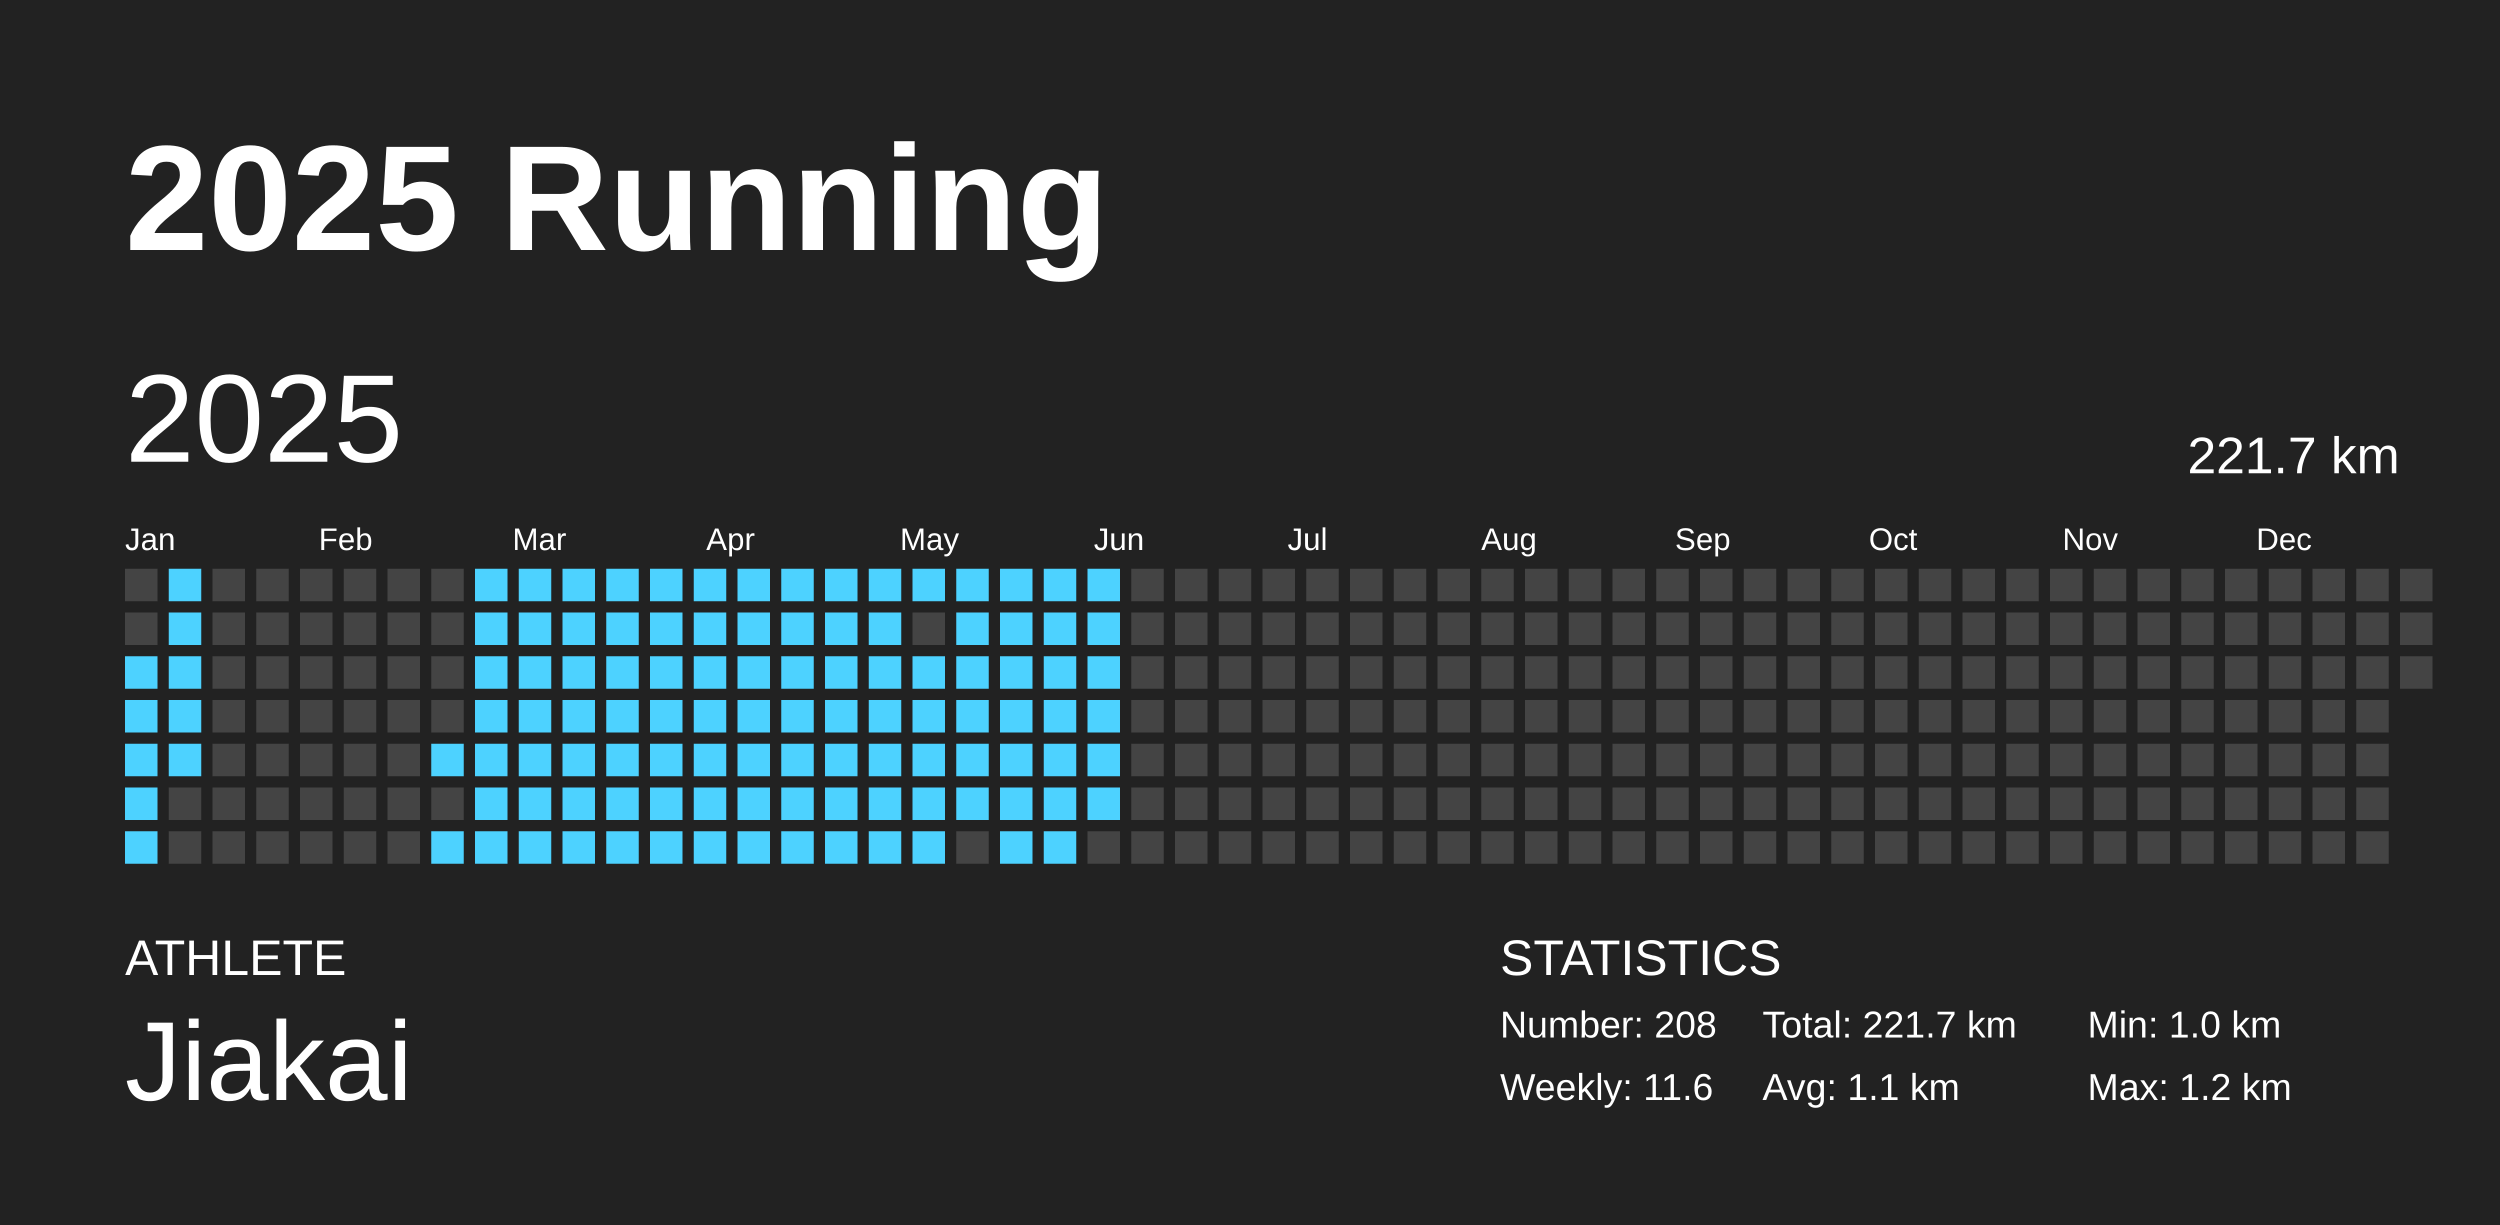
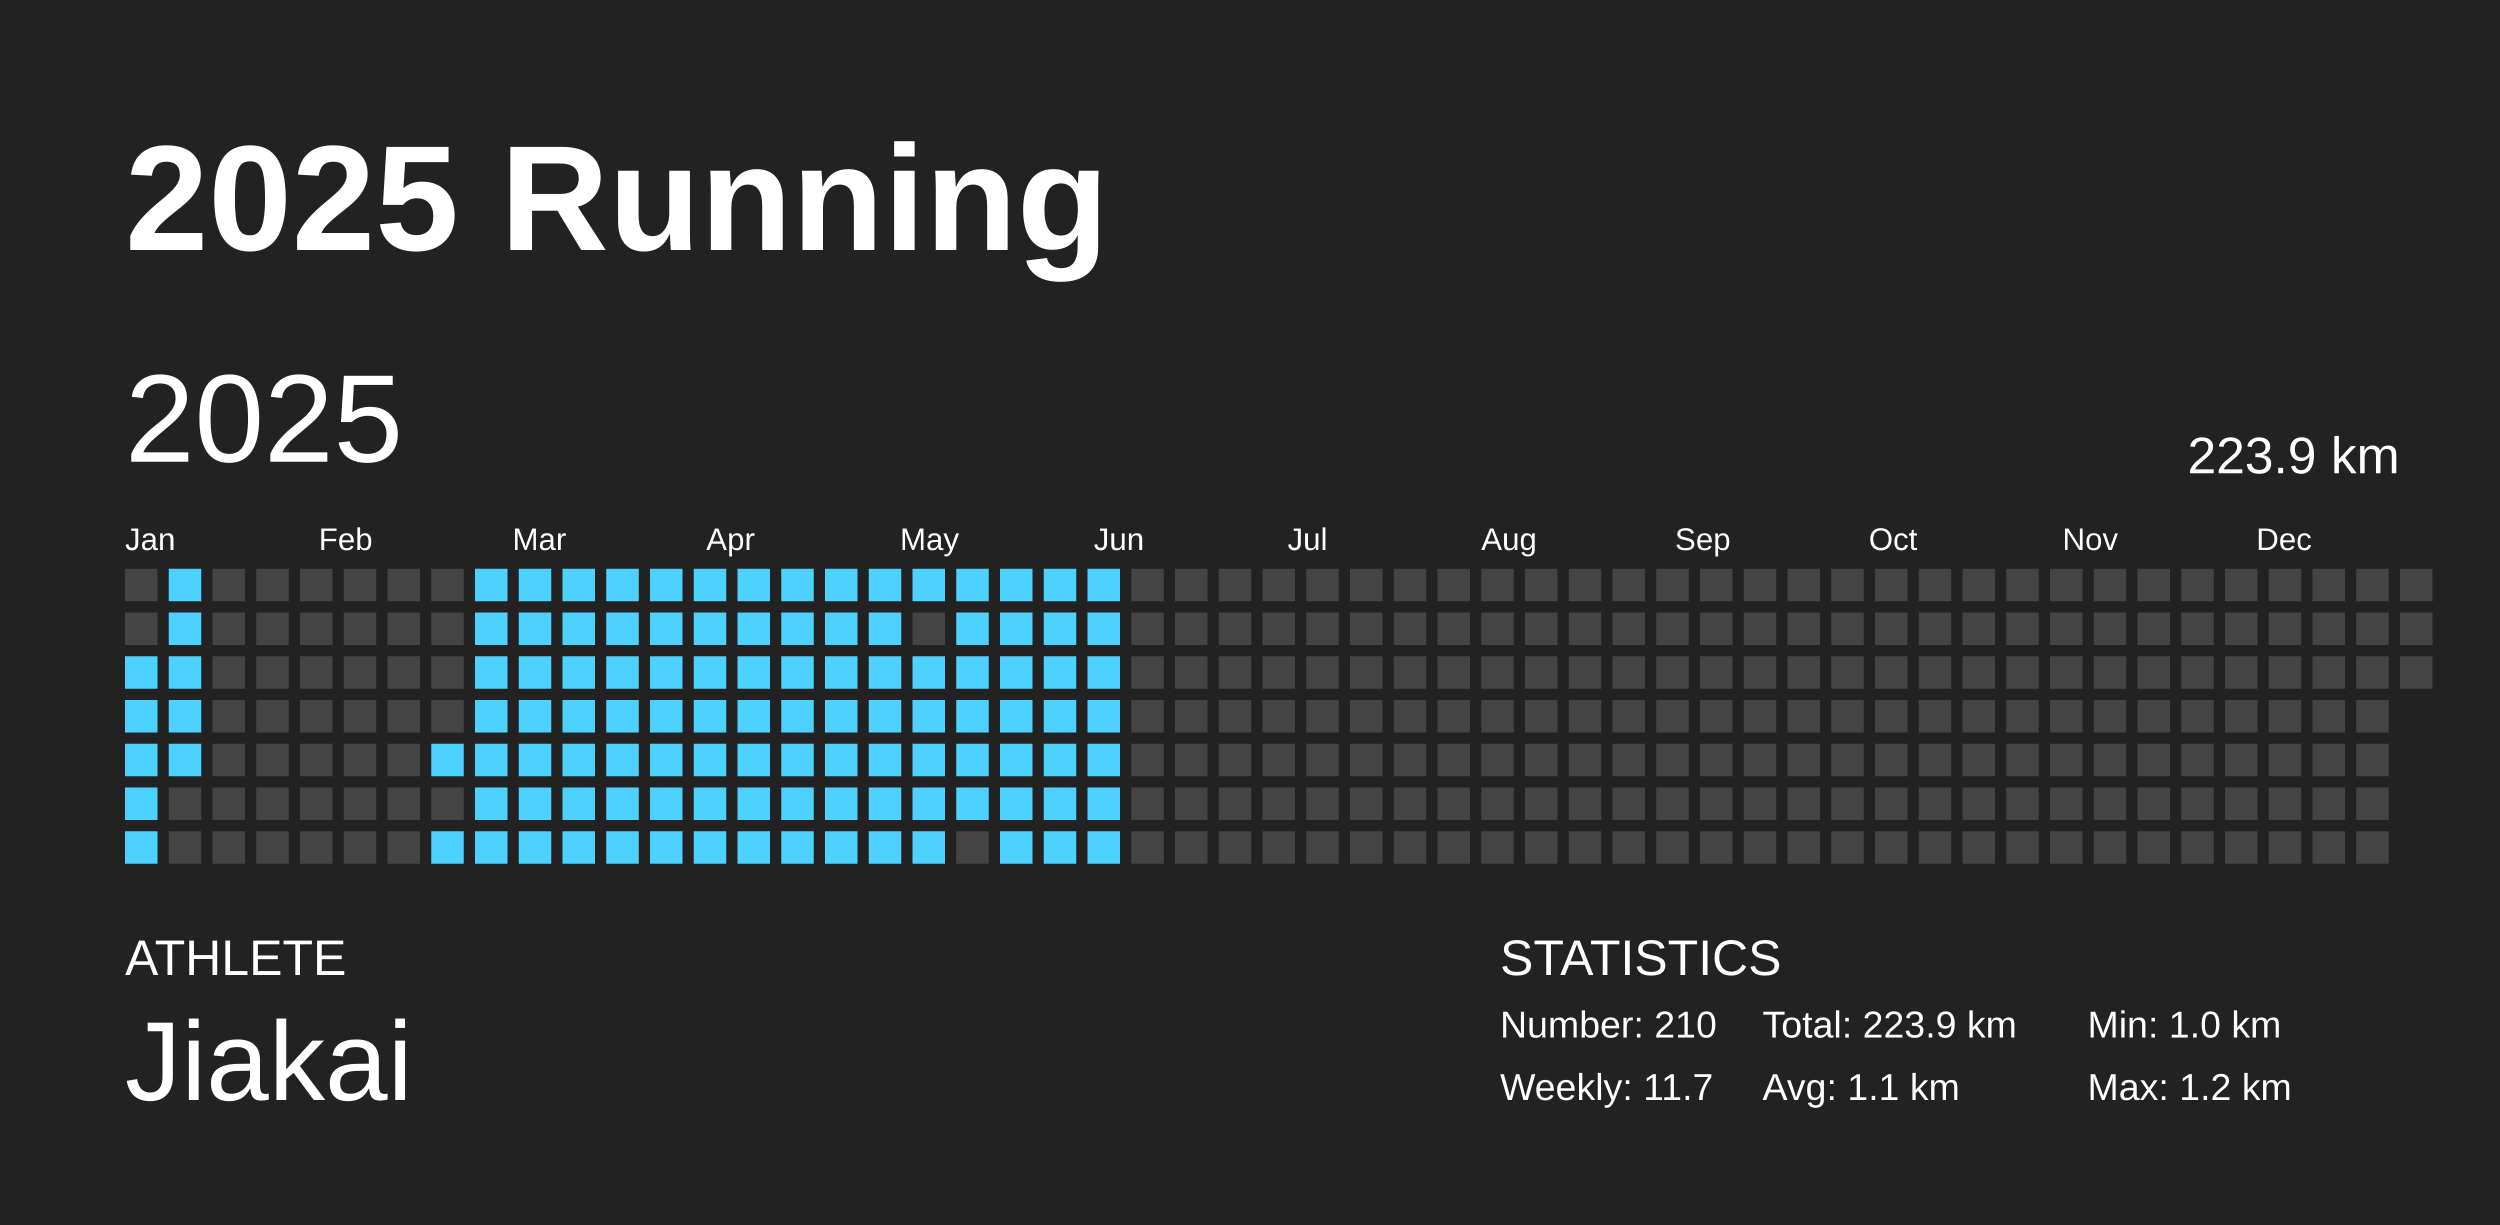
<svg xmlns="http://www.w3.org/2000/svg" baseProfile="full" height="98mm" version="1.1" viewBox="0,0,200,98" width="200mm">
  <defs />
  <rect fill="#222222" height="98" width="200" x="0" y="0" />
  <text fill="#FFFFFF" style="font-size:12px; font-family:Arial; font-weight:bold;" x="10" y="20">2025 Running</text>
  <text fill="#FFFFFF" style="font-size:4px; font-family:Arial" x="10" y="78">ATHLETE</text>
  <text fill="#FFFFFF" style="font-size:9px; font-family:Arial" x="10" y="88">Jiakai</text>
  <text fill="#FFFFFF" style="font-size:4px; font-family:Arial" x="120" y="78">STATISTICS</text>
-   <text fill="#FFFFFF" style="font-size:3px; font-family:Arial" x="120" y="83">Number: 208</text>
-   <text fill="#FFFFFF" style="font-size:3px; font-family:Arial" x="120" y="88">Weekly: 11.6</text>
-   <text fill="#FFFFFF" style="font-size:3px; font-family:Arial" x="141" y="83">Total: 221.7 km</text>
+   <text fill="#FFFFFF" style="font-size:3px; font-family:Arial" x="120" y="83">Number: 210</text>
+   <text fill="#FFFFFF" style="font-size:3px; font-family:Arial" x="120" y="88">Weekly: 11.7</text>
+   <text fill="#FFFFFF" style="font-size:3px; font-family:Arial" x="141" y="83">Total: 223.9 km</text>
  <text fill="#FFFFFF" style="font-size:3px; font-family:Arial" x="141" y="88">Avg: 1.1 km</text>
  <text fill="#FFFFFF" style="font-size:3px; font-family:Arial" x="167" y="83">Min: 1.0 km</text>
  <text fill="#FFFFFF" style="font-size:3px; font-family:Arial" x="167" y="88">Max: 1.2 km</text>
  <text dominant-baseline="hanging" fill="#FFFFFF" style="font-size:10.0px; font-family:Arial;" x="10" y="30">2025</text>
-   <text dominant-baseline="hanging" fill="#FFFFFF" style="font-size:4.125px; font-family:Arial;" x="175" y="35">221.7 km</text>
+   <text dominant-baseline="hanging" fill="#FFFFFF" style="font-size:4.125px; font-family:Arial;" x="175" y="35">223.9 km</text>
  <text fill="#FFFFFF" style="font-size:2.5px; font-family:Arial" x="10.0" y="44">Jan</text>
  <text fill="#FFFFFF" style="font-size:2.5px; font-family:Arial" x="25.5" y="44">Feb</text>
  <text fill="#FFFFFF" style="font-size:2.5px; font-family:Arial" x="41.0" y="44">Mar</text>
  <text fill="#FFFFFF" style="font-size:2.5px; font-family:Arial" x="56.5" y="44">Apr</text>
  <text fill="#FFFFFF" style="font-size:2.5px; font-family:Arial" x="72.0" y="44">May</text>
  <text fill="#FFFFFF" style="font-size:2.5px; font-family:Arial" x="87.5" y="44">Jun</text>
  <text fill="#FFFFFF" style="font-size:2.5px; font-family:Arial" x="103.0" y="44">Jul</text>
  <text fill="#FFFFFF" style="font-size:2.5px; font-family:Arial" x="118.5" y="44">Aug</text>
  <text fill="#FFFFFF" style="font-size:2.5px; font-family:Arial" x="134.0" y="44">Sep</text>
  <text fill="#FFFFFF" style="font-size:2.5px; font-family:Arial" x="149.5" y="44">Oct</text>
  <text fill="#FFFFFF" style="font-size:2.5px; font-family:Arial" x="165.0" y="44">Nov</text>
  <text fill="#FFFFFF" style="font-size:2.5px; font-family:Arial" x="180.5" y="44">Dec</text>
  <rect fill="#444444" height="2.6" width="2.6" x="10.0" y="45.5" />
  <rect fill="#444444" height="2.6" width="2.6" x="10.0" y="49.0" />
  <rect fill="#4dd2ff" height="2.6" width="2.6" x="10.0" y="52.5" />
  <rect fill="#4dd2ff" height="2.6" width="2.6" x="10.0" y="56.0" />
  <rect fill="#4dd2ff" height="2.6" width="2.6" x="10.0" y="59.5" />
  <rect fill="#4dd2ff" height="2.6" width="2.6" x="10.0" y="63.0" />
  <rect fill="#4dd2ff" height="2.6" width="2.6" x="10.0" y="66.5" />
  <rect fill="#4dd2ff" height="2.6" width="2.6" x="13.5" y="45.5" />
  <rect fill="#4dd2ff" height="2.6" width="2.6" x="13.5" y="49.0" />
  <rect fill="#4dd2ff" height="2.6" width="2.6" x="13.5" y="52.5" />
  <rect fill="#4dd2ff" height="2.6" width="2.6" x="13.5" y="56.0" />
  <rect fill="#4dd2ff" height="2.6" width="2.6" x="13.5" y="59.5" />
  <rect fill="#444444" height="2.6" width="2.6" x="13.5" y="63.0" />
  <rect fill="#444444" height="2.6" width="2.6" x="13.5" y="66.5" />
  <rect fill="#444444" height="2.6" width="2.6" x="17.0" y="45.5" />
  <rect fill="#444444" height="2.6" width="2.6" x="17.0" y="49.0" />
  <rect fill="#444444" height="2.6" width="2.6" x="17.0" y="52.5" />
  <rect fill="#444444" height="2.6" width="2.6" x="17.0" y="56.0" />
  <rect fill="#444444" height="2.6" width="2.6" x="17.0" y="59.5" />
  <rect fill="#444444" height="2.6" width="2.6" x="17.0" y="63.0" />
  <rect fill="#444444" height="2.6" width="2.6" x="17.0" y="66.5" />
  <rect fill="#444444" height="2.6" width="2.6" x="20.5" y="45.5" />
  <rect fill="#444444" height="2.6" width="2.6" x="20.5" y="49.0" />
  <rect fill="#444444" height="2.6" width="2.6" x="20.5" y="52.5" />
  <rect fill="#444444" height="2.6" width="2.6" x="20.5" y="56.0" />
  <rect fill="#444444" height="2.6" width="2.6" x="20.5" y="59.5" />
  <rect fill="#444444" height="2.6" width="2.6" x="20.5" y="63.0" />
  <rect fill="#444444" height="2.6" width="2.6" x="20.5" y="66.5" />
  <rect fill="#444444" height="2.6" width="2.6" x="24.0" y="45.5" />
  <rect fill="#444444" height="2.6" width="2.6" x="24.0" y="49.0" />
  <rect fill="#444444" height="2.6" width="2.6" x="24.0" y="52.5" />
  <rect fill="#444444" height="2.6" width="2.6" x="24.0" y="56.0" />
  <rect fill="#444444" height="2.6" width="2.6" x="24.0" y="59.5" />
  <rect fill="#444444" height="2.6" width="2.6" x="24.0" y="63.0" />
  <rect fill="#444444" height="2.6" width="2.6" x="24.0" y="66.5" />
  <rect fill="#444444" height="2.6" width="2.6" x="27.5" y="45.5" />
  <rect fill="#444444" height="2.6" width="2.6" x="27.5" y="49.0" />
  <rect fill="#444444" height="2.6" width="2.6" x="27.5" y="52.5" />
  <rect fill="#444444" height="2.6" width="2.6" x="27.5" y="56.0" />
  <rect fill="#444444" height="2.6" width="2.6" x="27.5" y="59.5" />
  <rect fill="#444444" height="2.6" width="2.6" x="27.5" y="63.0" />
  <rect fill="#444444" height="2.6" width="2.6" x="27.5" y="66.5" />
  <rect fill="#444444" height="2.6" width="2.6" x="31.0" y="45.5" />
  <rect fill="#444444" height="2.6" width="2.6" x="31.0" y="49.0" />
  <rect fill="#444444" height="2.6" width="2.6" x="31.0" y="52.5" />
  <rect fill="#444444" height="2.6" width="2.6" x="31.0" y="56.0" />
  <rect fill="#444444" height="2.6" width="2.6" x="31.0" y="59.5" />
  <rect fill="#444444" height="2.6" width="2.6" x="31.0" y="63.0" />
  <rect fill="#444444" height="2.6" width="2.6" x="31.0" y="66.5" />
  <rect fill="#444444" height="2.6" width="2.6" x="34.5" y="45.5" />
  <rect fill="#444444" height="2.6" width="2.6" x="34.5" y="49.0" />
  <rect fill="#444444" height="2.6" width="2.6" x="34.5" y="52.5" />
  <rect fill="#444444" height="2.6" width="2.6" x="34.5" y="56.0" />
  <rect fill="#4dd2ff" height="2.6" width="2.6" x="34.5" y="59.5" />
  <rect fill="#444444" height="2.6" width="2.6" x="34.5" y="63.0" />
  <rect fill="#4dd2ff" height="2.6" width="2.6" x="34.5" y="66.5" />
  <rect fill="#4dd2ff" height="2.6" width="2.6" x="38.0" y="45.5" />
  <rect fill="#4dd2ff" height="2.6" width="2.6" x="38.0" y="49.0" />
  <rect fill="#4dd2ff" height="2.6" width="2.6" x="38.0" y="52.5" />
  <rect fill="#4dd2ff" height="2.6" width="2.6" x="38.0" y="56.0" />
  <rect fill="#4dd2ff" height="2.6" width="2.6" x="38.0" y="59.5" />
  <rect fill="#4dd2ff" height="2.6" width="2.6" x="38.0" y="63.0" />
  <rect fill="#4dd2ff" height="2.6" width="2.6" x="38.0" y="66.5" />
  <rect fill="#4dd2ff" height="2.6" width="2.6" x="41.5" y="45.5" />
  <rect fill="#4dd2ff" height="2.6" width="2.6" x="41.5" y="49.0" />
  <rect fill="#4dd2ff" height="2.6" width="2.6" x="41.5" y="52.5" />
  <rect fill="#4dd2ff" height="2.6" width="2.6" x="41.5" y="56.0" />
  <rect fill="#4dd2ff" height="2.6" width="2.6" x="41.5" y="59.5" />
  <rect fill="#4dd2ff" height="2.6" width="2.6" x="41.5" y="63.0" />
  <rect fill="#4dd2ff" height="2.6" width="2.6" x="41.5" y="66.5" />
  <rect fill="#4dd2ff" height="2.6" width="2.6" x="45.0" y="45.5" />
  <rect fill="#4dd2ff" height="2.6" width="2.6" x="45.0" y="49.0" />
  <rect fill="#4dd2ff" height="2.6" width="2.6" x="45.0" y="52.5" />
  <rect fill="#4dd2ff" height="2.6" width="2.6" x="45.0" y="56.0" />
  <rect fill="#4dd2ff" height="2.6" width="2.6" x="45.0" y="59.5" />
  <rect fill="#4dd2ff" height="2.6" width="2.6" x="45.0" y="63.0" />
  <rect fill="#4dd2ff" height="2.6" width="2.6" x="45.0" y="66.5" />
  <rect fill="#4dd2ff" height="2.6" width="2.6" x="48.5" y="45.5" />
  <rect fill="#4dd2ff" height="2.6" width="2.6" x="48.5" y="49.0" />
  <rect fill="#4dd2ff" height="2.6" width="2.6" x="48.5" y="52.5" />
  <rect fill="#4dd2ff" height="2.6" width="2.6" x="48.5" y="56.0" />
  <rect fill="#4dd2ff" height="2.6" width="2.6" x="48.5" y="59.5" />
  <rect fill="#4dd2ff" height="2.6" width="2.6" x="48.5" y="63.0" />
  <rect fill="#4dd2ff" height="2.6" width="2.6" x="48.5" y="66.5" />
  <rect fill="#4dd2ff" height="2.6" width="2.6" x="52.0" y="45.5" />
  <rect fill="#4dd2ff" height="2.6" width="2.6" x="52.0" y="49.0" />
  <rect fill="#4dd2ff" height="2.6" width="2.6" x="52.0" y="52.5" />
  <rect fill="#4dd2ff" height="2.6" width="2.6" x="52.0" y="56.0" />
  <rect fill="#4dd2ff" height="2.6" width="2.6" x="52.0" y="59.5" />
  <rect fill="#4dd2ff" height="2.6" width="2.6" x="52.0" y="63.0" />
  <rect fill="#4dd2ff" height="2.6" width="2.6" x="52.0" y="66.5" />
  <rect fill="#4dd2ff" height="2.6" width="2.6" x="55.5" y="45.5" />
  <rect fill="#4dd2ff" height="2.6" width="2.6" x="55.5" y="49.0" />
  <rect fill="#4dd2ff" height="2.6" width="2.6" x="55.5" y="52.5" />
  <rect fill="#4dd2ff" height="2.6" width="2.6" x="55.5" y="56.0" />
  <rect fill="#4dd2ff" height="2.6" width="2.6" x="55.5" y="59.5" />
  <rect fill="#4dd2ff" height="2.6" width="2.6" x="55.5" y="63.0" />
  <rect fill="#4dd2ff" height="2.6" width="2.6" x="55.5" y="66.5" />
  <rect fill="#4dd2ff" height="2.6" width="2.6" x="59.0" y="45.5" />
  <rect fill="#4dd2ff" height="2.6" width="2.6" x="59.0" y="49.0" />
  <rect fill="#4dd2ff" height="2.6" width="2.6" x="59.0" y="52.5" />
  <rect fill="#4dd2ff" height="2.6" width="2.6" x="59.0" y="56.0" />
  <rect fill="#4dd2ff" height="2.6" width="2.6" x="59.0" y="59.5" />
  <rect fill="#4dd2ff" height="2.6" width="2.6" x="59.0" y="63.0" />
  <rect fill="#4dd2ff" height="2.6" width="2.6" x="59.0" y="66.5" />
  <rect fill="#4dd2ff" height="2.6" width="2.6" x="62.5" y="45.5" />
  <rect fill="#4dd2ff" height="2.6" width="2.6" x="62.5" y="49.0" />
  <rect fill="#4dd2ff" height="2.6" width="2.6" x="62.5" y="52.5" />
  <rect fill="#4dd2ff" height="2.6" width="2.6" x="62.5" y="56.0" />
  <rect fill="#4dd2ff" height="2.6" width="2.6" x="62.5" y="59.5" />
  <rect fill="#4dd2ff" height="2.6" width="2.6" x="62.5" y="63.0" />
  <rect fill="#4dd2ff" height="2.6" width="2.6" x="62.5" y="66.5" />
  <rect fill="#4dd2ff" height="2.6" width="2.6" x="66.0" y="45.5" />
  <rect fill="#4dd2ff" height="2.6" width="2.6" x="66.0" y="49.0" />
  <rect fill="#4dd2ff" height="2.6" width="2.6" x="66.0" y="52.5" />
  <rect fill="#4dd2ff" height="2.6" width="2.6" x="66.0" y="56.0" />
  <rect fill="#4dd2ff" height="2.6" width="2.6" x="66.0" y="59.5" />
  <rect fill="#4dd2ff" height="2.6" width="2.6" x="66.0" y="63.0" />
  <rect fill="#4dd2ff" height="2.6" width="2.6" x="66.0" y="66.5" />
  <rect fill="#4dd2ff" height="2.6" width="2.6" x="69.5" y="45.5" />
  <rect fill="#4dd2ff" height="2.6" width="2.6" x="69.5" y="49.0" />
  <rect fill="#4dd2ff" height="2.6" width="2.6" x="69.5" y="52.5" />
  <rect fill="#4dd2ff" height="2.6" width="2.6" x="69.5" y="56.0" />
  <rect fill="#4dd2ff" height="2.6" width="2.6" x="69.5" y="59.5" />
  <rect fill="#4dd2ff" height="2.6" width="2.6" x="69.5" y="63.0" />
  <rect fill="#4dd2ff" height="2.6" width="2.6" x="69.5" y="66.5" />
  <rect fill="#4dd2ff" height="2.6" width="2.6" x="73.0" y="45.5" />
  <rect fill="#444444" height="2.6" width="2.6" x="73.0" y="49.0" />
  <rect fill="#4dd2ff" height="2.6" width="2.6" x="73.0" y="52.5" />
  <rect fill="#4dd2ff" height="2.6" width="2.6" x="73.0" y="56.0" />
  <rect fill="#4dd2ff" height="2.6" width="2.6" x="73.0" y="59.5" />
  <rect fill="#4dd2ff" height="2.6" width="2.6" x="73.0" y="63.0" />
  <rect fill="#4dd2ff" height="2.6" width="2.6" x="73.0" y="66.5" />
  <rect fill="#4dd2ff" height="2.6" width="2.6" x="76.5" y="45.5" />
  <rect fill="#4dd2ff" height="2.6" width="2.6" x="76.5" y="49.0" />
  <rect fill="#4dd2ff" height="2.6" width="2.6" x="76.5" y="52.5" />
  <rect fill="#4dd2ff" height="2.6" width="2.6" x="76.5" y="56.0" />
  <rect fill="#4dd2ff" height="2.6" width="2.6" x="76.5" y="59.5" />
  <rect fill="#4dd2ff" height="2.6" width="2.6" x="76.5" y="63.0" />
  <rect fill="#444444" height="2.6" width="2.6" x="76.5" y="66.5" />
  <rect fill="#4dd2ff" height="2.6" width="2.6" x="80.0" y="45.5" />
  <rect fill="#4dd2ff" height="2.6" width="2.6" x="80.0" y="49.0" />
  <rect fill="#4dd2ff" height="2.6" width="2.6" x="80.0" y="52.5" />
  <rect fill="#4dd2ff" height="2.6" width="2.6" x="80.0" y="56.0" />
  <rect fill="#4dd2ff" height="2.6" width="2.6" x="80.0" y="59.5" />
  <rect fill="#4dd2ff" height="2.6" width="2.6" x="80.0" y="63.0" />
  <rect fill="#4dd2ff" height="2.6" width="2.6" x="80.0" y="66.5" />
  <rect fill="#4dd2ff" height="2.6" width="2.6" x="83.5" y="45.5" />
  <rect fill="#4dd2ff" height="2.6" width="2.6" x="83.5" y="49.0" />
  <rect fill="#4dd2ff" height="2.6" width="2.6" x="83.5" y="52.5" />
  <rect fill="#4dd2ff" height="2.6" width="2.6" x="83.5" y="56.0" />
  <rect fill="#4dd2ff" height="2.6" width="2.6" x="83.5" y="59.5" />
  <rect fill="#4dd2ff" height="2.6" width="2.6" x="83.5" y="63.0" />
  <rect fill="#4dd2ff" height="2.6" width="2.6" x="83.5" y="66.5" />
  <rect fill="#4dd2ff" height="2.6" width="2.6" x="87.0" y="45.5" />
  <rect fill="#4dd2ff" height="2.6" width="2.6" x="87.0" y="49.0" />
  <rect fill="#4dd2ff" height="2.6" width="2.6" x="87.0" y="52.5" />
  <rect fill="#4dd2ff" height="2.6" width="2.6" x="87.0" y="56.0" />
  <rect fill="#4dd2ff" height="2.6" width="2.6" x="87.0" y="59.5" />
  <rect fill="#4dd2ff" height="2.6" width="2.6" x="87.0" y="63.0" />
-   <rect fill="#444444" height="2.6" width="2.6" x="87.0" y="66.5" />
+   <rect fill="#4dd2ff" height="2.6" width="2.6" x="87.0" y="66.5" />
  <rect fill="#444444" height="2.6" width="2.6" x="90.5" y="45.5" />
  <rect fill="#444444" height="2.6" width="2.6" x="90.5" y="49.0" />
  <rect fill="#444444" height="2.6" width="2.6" x="90.5" y="52.5" />
  <rect fill="#444444" height="2.6" width="2.6" x="90.5" y="56.0" />
  <rect fill="#444444" height="2.6" width="2.6" x="90.5" y="59.5" />
  <rect fill="#444444" height="2.6" width="2.6" x="90.5" y="63.0" />
  <rect fill="#444444" height="2.6" width="2.6" x="90.5" y="66.5" />
  <rect fill="#444444" height="2.6" width="2.6" x="94.0" y="45.5" />
  <rect fill="#444444" height="2.6" width="2.6" x="94.0" y="49.0" />
  <rect fill="#444444" height="2.6" width="2.6" x="94.0" y="52.5" />
  <rect fill="#444444" height="2.6" width="2.6" x="94.0" y="56.0" />
  <rect fill="#444444" height="2.6" width="2.6" x="94.0" y="59.5" />
  <rect fill="#444444" height="2.6" width="2.6" x="94.0" y="63.0" />
  <rect fill="#444444" height="2.6" width="2.6" x="94.0" y="66.5" />
  <rect fill="#444444" height="2.6" width="2.6" x="97.5" y="45.5" />
  <rect fill="#444444" height="2.6" width="2.6" x="97.5" y="49.0" />
  <rect fill="#444444" height="2.6" width="2.6" x="97.5" y="52.5" />
  <rect fill="#444444" height="2.6" width="2.6" x="97.5" y="56.0" />
  <rect fill="#444444" height="2.6" width="2.6" x="97.5" y="59.5" />
  <rect fill="#444444" height="2.6" width="2.6" x="97.5" y="63.0" />
  <rect fill="#444444" height="2.6" width="2.6" x="97.5" y="66.5" />
  <rect fill="#444444" height="2.6" width="2.6" x="101.0" y="45.5" />
  <rect fill="#444444" height="2.6" width="2.6" x="101.0" y="49.0" />
  <rect fill="#444444" height="2.6" width="2.6" x="101.0" y="52.5" />
  <rect fill="#444444" height="2.6" width="2.6" x="101.0" y="56.0" />
  <rect fill="#444444" height="2.6" width="2.6" x="101.0" y="59.5" />
  <rect fill="#444444" height="2.6" width="2.6" x="101.0" y="63.0" />
  <rect fill="#444444" height="2.6" width="2.6" x="101.0" y="66.5" />
  <rect fill="#444444" height="2.6" width="2.6" x="104.5" y="45.5" />
  <rect fill="#444444" height="2.6" width="2.6" x="104.5" y="49.0" />
  <rect fill="#444444" height="2.6" width="2.6" x="104.5" y="52.5" />
  <rect fill="#444444" height="2.6" width="2.6" x="104.5" y="56.0" />
  <rect fill="#444444" height="2.6" width="2.6" x="104.5" y="59.5" />
  <rect fill="#444444" height="2.6" width="2.6" x="104.5" y="63.0" />
  <rect fill="#444444" height="2.6" width="2.6" x="104.5" y="66.5" />
  <rect fill="#444444" height="2.6" width="2.6" x="108.0" y="45.5" />
  <rect fill="#444444" height="2.6" width="2.6" x="108.0" y="49.0" />
  <rect fill="#444444" height="2.6" width="2.6" x="108.0" y="52.5" />
  <rect fill="#444444" height="2.6" width="2.6" x="108.0" y="56.0" />
  <rect fill="#444444" height="2.6" width="2.6" x="108.0" y="59.5" />
  <rect fill="#444444" height="2.6" width="2.6" x="108.0" y="63.0" />
  <rect fill="#444444" height="2.6" width="2.6" x="108.0" y="66.5" />
  <rect fill="#444444" height="2.6" width="2.6" x="111.5" y="45.5" />
  <rect fill="#444444" height="2.6" width="2.6" x="111.5" y="49.0" />
  <rect fill="#444444" height="2.6" width="2.6" x="111.5" y="52.5" />
  <rect fill="#444444" height="2.6" width="2.6" x="111.5" y="56.0" />
  <rect fill="#444444" height="2.6" width="2.6" x="111.5" y="59.5" />
  <rect fill="#444444" height="2.6" width="2.6" x="111.5" y="63.0" />
  <rect fill="#444444" height="2.6" width="2.6" x="111.5" y="66.5" />
  <rect fill="#444444" height="2.6" width="2.6" x="115.0" y="45.5" />
  <rect fill="#444444" height="2.6" width="2.6" x="115.0" y="49.0" />
  <rect fill="#444444" height="2.6" width="2.6" x="115.0" y="52.5" />
  <rect fill="#444444" height="2.6" width="2.6" x="115.0" y="56.0" />
  <rect fill="#444444" height="2.6" width="2.6" x="115.0" y="59.5" />
  <rect fill="#444444" height="2.6" width="2.6" x="115.0" y="63.0" />
  <rect fill="#444444" height="2.6" width="2.6" x="115.0" y="66.5" />
  <rect fill="#444444" height="2.6" width="2.6" x="118.5" y="45.5" />
  <rect fill="#444444" height="2.6" width="2.6" x="118.5" y="49.0" />
  <rect fill="#444444" height="2.6" width="2.6" x="118.5" y="52.5" />
  <rect fill="#444444" height="2.6" width="2.6" x="118.5" y="56.0" />
  <rect fill="#444444" height="2.6" width="2.6" x="118.5" y="59.5" />
  <rect fill="#444444" height="2.6" width="2.6" x="118.5" y="63.0" />
  <rect fill="#444444" height="2.6" width="2.6" x="118.5" y="66.5" />
  <rect fill="#444444" height="2.6" width="2.6" x="122.0" y="45.5" />
  <rect fill="#444444" height="2.6" width="2.6" x="122.0" y="49.0" />
  <rect fill="#444444" height="2.6" width="2.6" x="122.0" y="52.5" />
  <rect fill="#444444" height="2.6" width="2.6" x="122.0" y="56.0" />
  <rect fill="#444444" height="2.6" width="2.6" x="122.0" y="59.5" />
  <rect fill="#444444" height="2.6" width="2.6" x="122.0" y="63.0" />
  <rect fill="#444444" height="2.6" width="2.6" x="122.0" y="66.5" />
  <rect fill="#444444" height="2.6" width="2.6" x="125.5" y="45.5" />
  <rect fill="#444444" height="2.6" width="2.6" x="125.5" y="49.0" />
  <rect fill="#444444" height="2.6" width="2.6" x="125.5" y="52.5" />
  <rect fill="#444444" height="2.6" width="2.6" x="125.5" y="56.0" />
  <rect fill="#444444" height="2.6" width="2.6" x="125.5" y="59.5" />
  <rect fill="#444444" height="2.6" width="2.6" x="125.5" y="63.0" />
  <rect fill="#444444" height="2.6" width="2.6" x="125.5" y="66.5" />
  <rect fill="#444444" height="2.6" width="2.6" x="129.0" y="45.5" />
  <rect fill="#444444" height="2.6" width="2.6" x="129.0" y="49.0" />
  <rect fill="#444444" height="2.6" width="2.6" x="129.0" y="52.5" />
  <rect fill="#444444" height="2.6" width="2.6" x="129.0" y="56.0" />
  <rect fill="#444444" height="2.6" width="2.6" x="129.0" y="59.5" />
  <rect fill="#444444" height="2.6" width="2.6" x="129.0" y="63.0" />
  <rect fill="#444444" height="2.6" width="2.6" x="129.0" y="66.5" />
  <rect fill="#444444" height="2.6" width="2.6" x="132.5" y="45.5" />
  <rect fill="#444444" height="2.6" width="2.6" x="132.5" y="49.0" />
  <rect fill="#444444" height="2.6" width="2.6" x="132.5" y="52.5" />
  <rect fill="#444444" height="2.6" width="2.6" x="132.5" y="56.0" />
  <rect fill="#444444" height="2.6" width="2.6" x="132.5" y="59.5" />
  <rect fill="#444444" height="2.6" width="2.6" x="132.5" y="63.0" />
  <rect fill="#444444" height="2.6" width="2.6" x="132.5" y="66.5" />
  <rect fill="#444444" height="2.6" width="2.6" x="136.0" y="45.5" />
  <rect fill="#444444" height="2.6" width="2.6" x="136.0" y="49.0" />
  <rect fill="#444444" height="2.6" width="2.6" x="136.0" y="52.5" />
  <rect fill="#444444" height="2.6" width="2.6" x="136.0" y="56.0" />
  <rect fill="#444444" height="2.6" width="2.6" x="136.0" y="59.5" />
  <rect fill="#444444" height="2.6" width="2.6" x="136.0" y="63.0" />
  <rect fill="#444444" height="2.6" width="2.6" x="136.0" y="66.5" />
  <rect fill="#444444" height="2.6" width="2.6" x="139.5" y="45.5" />
  <rect fill="#444444" height="2.6" width="2.6" x="139.5" y="49.0" />
  <rect fill="#444444" height="2.6" width="2.6" x="139.5" y="52.5" />
  <rect fill="#444444" height="2.6" width="2.6" x="139.5" y="56.0" />
  <rect fill="#444444" height="2.6" width="2.6" x="139.5" y="59.5" />
  <rect fill="#444444" height="2.6" width="2.6" x="139.5" y="63.0" />
  <rect fill="#444444" height="2.6" width="2.6" x="139.5" y="66.5" />
  <rect fill="#444444" height="2.6" width="2.6" x="143.0" y="45.5" />
  <rect fill="#444444" height="2.6" width="2.6" x="143.0" y="49.0" />
  <rect fill="#444444" height="2.6" width="2.6" x="143.0" y="52.5" />
  <rect fill="#444444" height="2.6" width="2.6" x="143.0" y="56.0" />
  <rect fill="#444444" height="2.6" width="2.6" x="143.0" y="59.5" />
  <rect fill="#444444" height="2.6" width="2.6" x="143.0" y="63.0" />
  <rect fill="#444444" height="2.6" width="2.6" x="143.0" y="66.5" />
  <rect fill="#444444" height="2.6" width="2.6" x="146.5" y="45.5" />
  <rect fill="#444444" height="2.6" width="2.6" x="146.5" y="49.0" />
  <rect fill="#444444" height="2.6" width="2.6" x="146.5" y="52.5" />
  <rect fill="#444444" height="2.6" width="2.6" x="146.5" y="56.0" />
  <rect fill="#444444" height="2.6" width="2.6" x="146.5" y="59.5" />
  <rect fill="#444444" height="2.6" width="2.6" x="146.5" y="63.0" />
  <rect fill="#444444" height="2.6" width="2.6" x="146.5" y="66.5" />
  <rect fill="#444444" height="2.6" width="2.6" x="150.0" y="45.5" />
  <rect fill="#444444" height="2.6" width="2.6" x="150.0" y="49.0" />
  <rect fill="#444444" height="2.6" width="2.6" x="150.0" y="52.5" />
  <rect fill="#444444" height="2.6" width="2.6" x="150.0" y="56.0" />
  <rect fill="#444444" height="2.6" width="2.6" x="150.0" y="59.5" />
  <rect fill="#444444" height="2.6" width="2.6" x="150.0" y="63.0" />
  <rect fill="#444444" height="2.6" width="2.6" x="150.0" y="66.5" />
  <rect fill="#444444" height="2.6" width="2.6" x="153.5" y="45.5" />
  <rect fill="#444444" height="2.6" width="2.6" x="153.5" y="49.0" />
  <rect fill="#444444" height="2.6" width="2.6" x="153.5" y="52.5" />
  <rect fill="#444444" height="2.6" width="2.6" x="153.5" y="56.0" />
  <rect fill="#444444" height="2.6" width="2.6" x="153.5" y="59.5" />
  <rect fill="#444444" height="2.6" width="2.6" x="153.5" y="63.0" />
  <rect fill="#444444" height="2.6" width="2.6" x="153.5" y="66.5" />
  <rect fill="#444444" height="2.6" width="2.6" x="157.0" y="45.5" />
  <rect fill="#444444" height="2.6" width="2.6" x="157.0" y="49.0" />
  <rect fill="#444444" height="2.6" width="2.6" x="157.0" y="52.5" />
  <rect fill="#444444" height="2.6" width="2.6" x="157.0" y="56.0" />
  <rect fill="#444444" height="2.6" width="2.6" x="157.0" y="59.5" />
  <rect fill="#444444" height="2.6" width="2.6" x="157.0" y="63.0" />
  <rect fill="#444444" height="2.6" width="2.6" x="157.0" y="66.5" />
  <rect fill="#444444" height="2.6" width="2.6" x="160.5" y="45.5" />
  <rect fill="#444444" height="2.6" width="2.6" x="160.5" y="49.0" />
  <rect fill="#444444" height="2.6" width="2.6" x="160.5" y="52.5" />
  <rect fill="#444444" height="2.6" width="2.6" x="160.5" y="56.0" />
  <rect fill="#444444" height="2.6" width="2.6" x="160.5" y="59.5" />
  <rect fill="#444444" height="2.6" width="2.6" x="160.5" y="63.0" />
  <rect fill="#444444" height="2.6" width="2.6" x="160.5" y="66.5" />
  <rect fill="#444444" height="2.6" width="2.6" x="164.0" y="45.5" />
  <rect fill="#444444" height="2.6" width="2.6" x="164.0" y="49.0" />
  <rect fill="#444444" height="2.6" width="2.6" x="164.0" y="52.5" />
  <rect fill="#444444" height="2.6" width="2.6" x="164.0" y="56.0" />
  <rect fill="#444444" height="2.6" width="2.6" x="164.0" y="59.5" />
  <rect fill="#444444" height="2.6" width="2.6" x="164.0" y="63.0" />
  <rect fill="#444444" height="2.6" width="2.6" x="164.0" y="66.5" />
  <rect fill="#444444" height="2.6" width="2.6" x="167.5" y="45.5" />
  <rect fill="#444444" height="2.6" width="2.6" x="167.5" y="49.0" />
  <rect fill="#444444" height="2.6" width="2.6" x="167.5" y="52.5" />
  <rect fill="#444444" height="2.6" width="2.6" x="167.5" y="56.0" />
  <rect fill="#444444" height="2.6" width="2.6" x="167.5" y="59.5" />
  <rect fill="#444444" height="2.6" width="2.6" x="167.5" y="63.0" />
  <rect fill="#444444" height="2.6" width="2.6" x="167.5" y="66.5" />
  <rect fill="#444444" height="2.6" width="2.6" x="171.0" y="45.5" />
  <rect fill="#444444" height="2.6" width="2.6" x="171.0" y="49.0" />
  <rect fill="#444444" height="2.6" width="2.6" x="171.0" y="52.5" />
  <rect fill="#444444" height="2.6" width="2.6" x="171.0" y="56.0" />
  <rect fill="#444444" height="2.6" width="2.6" x="171.0" y="59.5" />
  <rect fill="#444444" height="2.6" width="2.6" x="171.0" y="63.0" />
  <rect fill="#444444" height="2.6" width="2.6" x="171.0" y="66.5" />
  <rect fill="#444444" height="2.6" width="2.6" x="174.5" y="45.5" />
  <rect fill="#444444" height="2.6" width="2.6" x="174.5" y="49.0" />
  <rect fill="#444444" height="2.6" width="2.6" x="174.5" y="52.5" />
  <rect fill="#444444" height="2.6" width="2.6" x="174.5" y="56.0" />
  <rect fill="#444444" height="2.6" width="2.6" x="174.5" y="59.5" />
  <rect fill="#444444" height="2.6" width="2.6" x="174.5" y="63.0" />
  <rect fill="#444444" height="2.6" width="2.6" x="174.5" y="66.5" />
  <rect fill="#444444" height="2.6" width="2.6" x="178.0" y="45.5" />
  <rect fill="#444444" height="2.6" width="2.6" x="178.0" y="49.0" />
  <rect fill="#444444" height="2.6" width="2.6" x="178.0" y="52.5" />
  <rect fill="#444444" height="2.6" width="2.6" x="178.0" y="56.0" />
  <rect fill="#444444" height="2.6" width="2.6" x="178.0" y="59.5" />
  <rect fill="#444444" height="2.6" width="2.6" x="178.0" y="63.0" />
  <rect fill="#444444" height="2.6" width="2.6" x="178.0" y="66.5" />
  <rect fill="#444444" height="2.6" width="2.6" x="181.5" y="45.5" />
  <rect fill="#444444" height="2.6" width="2.6" x="181.5" y="49.0" />
  <rect fill="#444444" height="2.6" width="2.6" x="181.5" y="52.5" />
  <rect fill="#444444" height="2.6" width="2.6" x="181.5" y="56.0" />
  <rect fill="#444444" height="2.6" width="2.6" x="181.5" y="59.5" />
  <rect fill="#444444" height="2.6" width="2.6" x="181.5" y="63.0" />
  <rect fill="#444444" height="2.6" width="2.6" x="181.5" y="66.5" />
  <rect fill="#444444" height="2.6" width="2.6" x="185.0" y="45.5" />
  <rect fill="#444444" height="2.6" width="2.6" x="185.0" y="49.0" />
  <rect fill="#444444" height="2.6" width="2.6" x="185.0" y="52.5" />
  <rect fill="#444444" height="2.6" width="2.6" x="185.0" y="56.0" />
  <rect fill="#444444" height="2.6" width="2.6" x="185.0" y="59.5" />
  <rect fill="#444444" height="2.6" width="2.6" x="185.0" y="63.0" />
  <rect fill="#444444" height="2.6" width="2.6" x="185.0" y="66.5" />
  <rect fill="#444444" height="2.6" width="2.6" x="188.5" y="45.5" />
  <rect fill="#444444" height="2.6" width="2.6" x="188.5" y="49.0" />
  <rect fill="#444444" height="2.6" width="2.6" x="188.5" y="52.5" />
  <rect fill="#444444" height="2.6" width="2.6" x="188.5" y="56.0" />
  <rect fill="#444444" height="2.6" width="2.6" x="188.5" y="59.5" />
  <rect fill="#444444" height="2.6" width="2.6" x="188.5" y="63.0" />
  <rect fill="#444444" height="2.6" width="2.6" x="188.5" y="66.5" />
  <rect fill="#444444" height="2.6" width="2.6" x="192.0" y="45.5" />
  <rect fill="#444444" height="2.6" width="2.6" x="192.0" y="49.0" />
  <rect fill="#444444" height="2.6" width="2.6" x="192.0" y="52.5" />
</svg>
